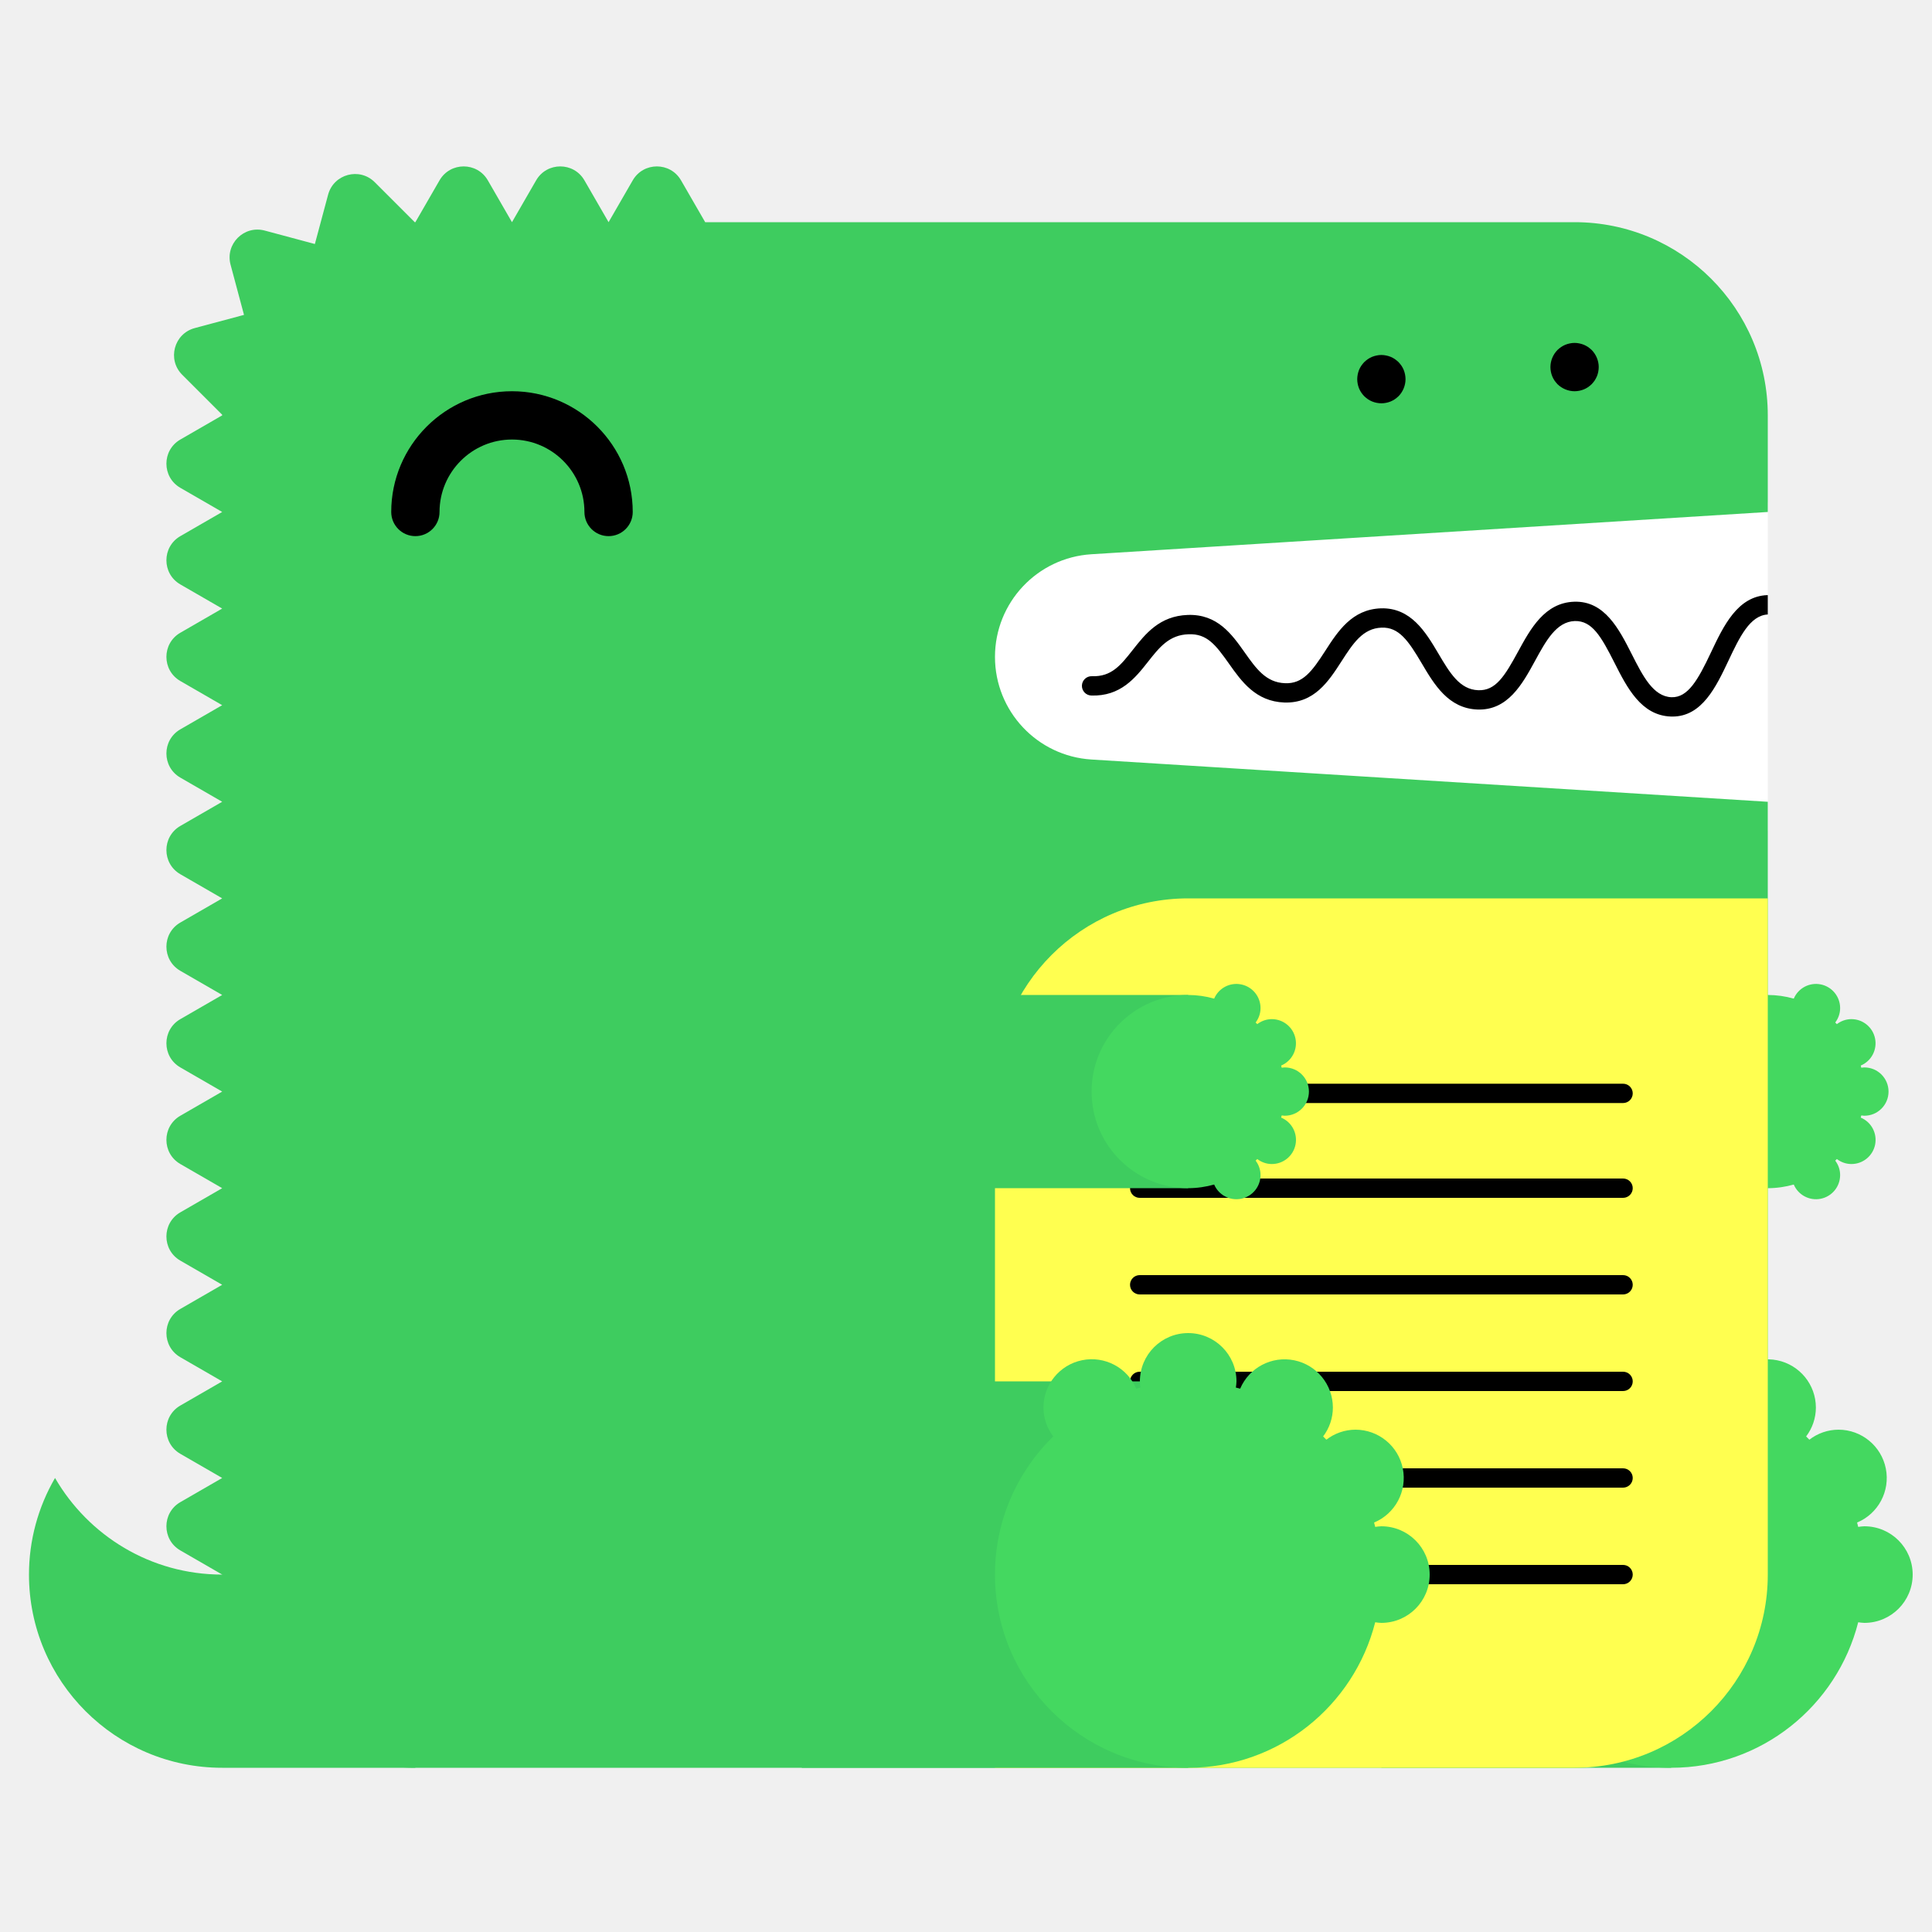
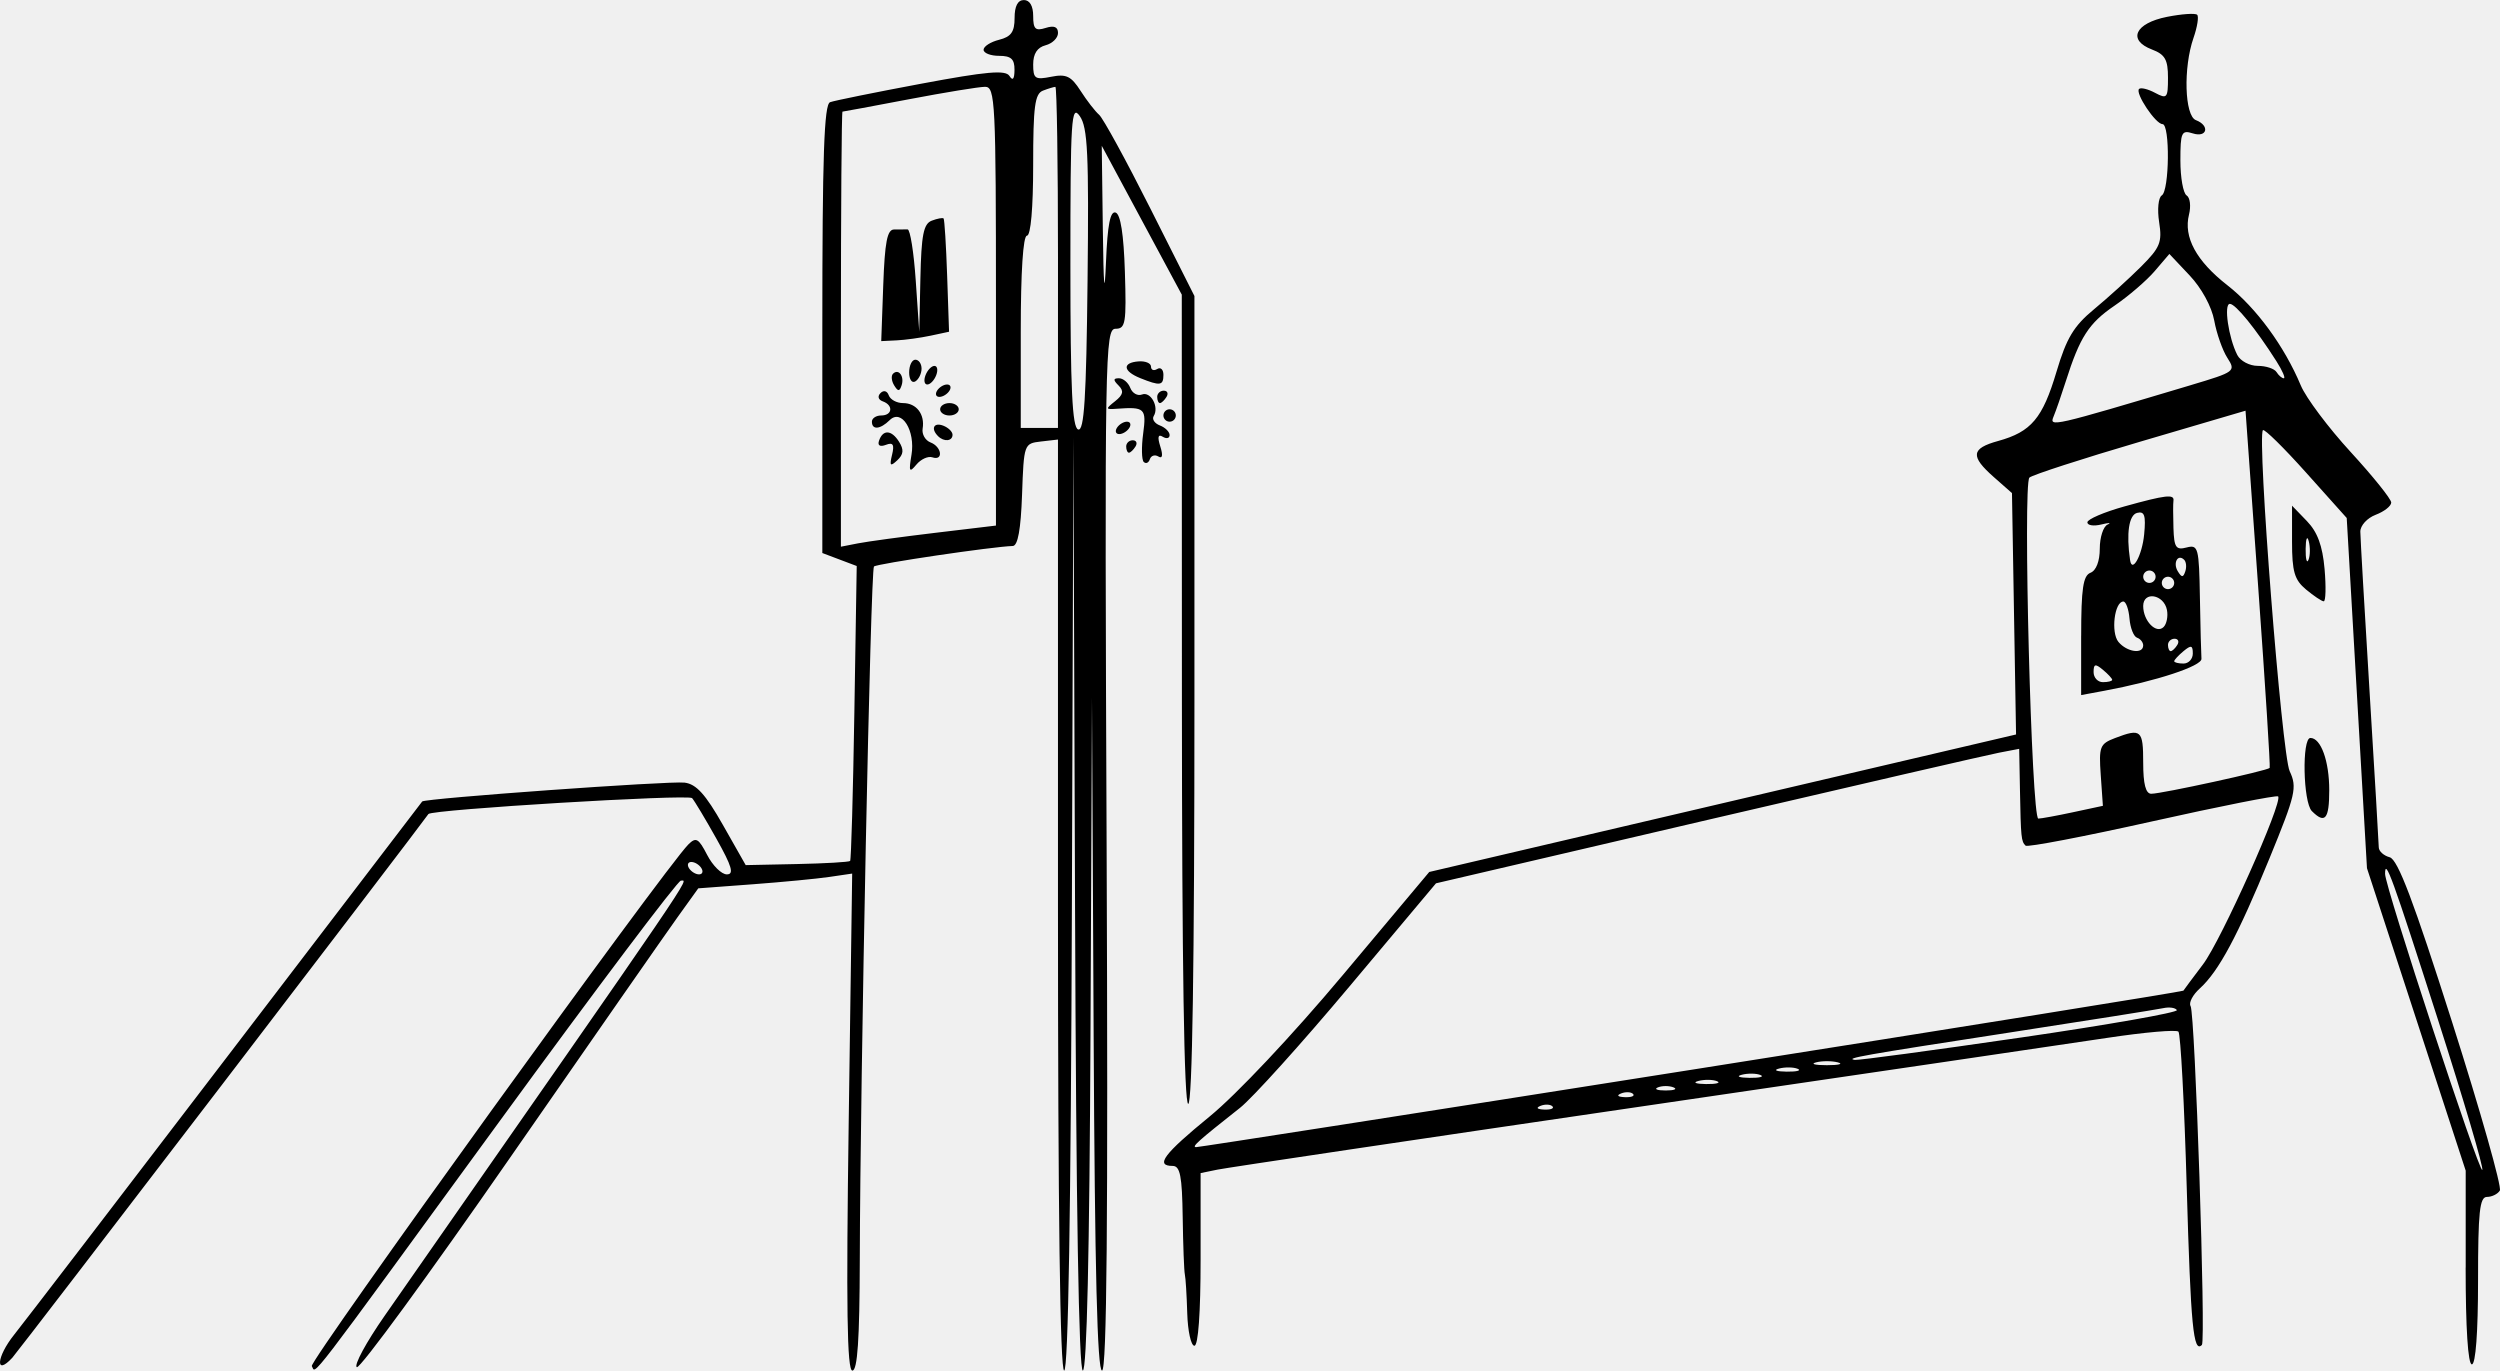
- <svg xmlns="http://www.w3.org/2000/svg" width="200" height="200" viewBox="0 0 200 200">
-   <g fill="none" fill-rule="evenodd">
-     <path fill="#FFF" d="M99 52h84v34H99z" />
-     <path d="M23 163c-7.398 0-13.843-4.027-17.303-10A19.886 19.886 0 0 0 3 163c0 11.046 8.954 20 20 20h20v-20H23z" fill="#3ECC5F" />
-     <path d="M112.98 57.376L183 53V43c0-11.046-8.954-20-20-20H73l-2.5-4.33c-1.112-1.925-3.889-1.925-5 0L63 23l-2.5-4.33c-1.111-1.925-3.889-1.925-5 0L53 23l-2.5-4.33c-1.111-1.925-3.889-1.925-5 0L43 23c-.022 0-.042.003-.065.003l-4.142-4.141c-1.57-1.571-4.252-.853-4.828 1.294l-1.369 5.104-5.192-1.392c-2.148-.575-4.111 1.389-3.535 3.536l1.39 5.193-5.102 1.367c-2.148.576-2.867 3.259-1.296 4.83l4.142 4.142c0 .021-.003.042-.003.064l-4.33 2.5c-1.925 1.111-1.925 3.889 0 5L23 53l-4.33 2.5c-1.925 1.111-1.925 3.889 0 5L23 63l-4.33 2.5c-1.925 1.111-1.925 3.889 0 5L23 73l-4.33 2.5c-1.925 1.111-1.925 3.889 0 5L23 83l-4.33 2.5c-1.925 1.111-1.925 3.889 0 5L23 93l-4.33 2.5c-1.925 1.111-1.925 3.889 0 5L23 103l-4.33 2.5c-1.925 1.111-1.925 3.889 0 5L23 113l-4.33 2.5c-1.925 1.111-1.925 3.889 0 5L23 123l-4.33 2.5c-1.925 1.111-1.925 3.889 0 5L23 133l-4.33 2.5c-1.925 1.111-1.925 3.889 0 5L23 143l-4.33 2.5c-1.925 1.111-1.925 3.889 0 5L23 153l-4.33 2.5c-1.925 1.111-1.925 3.889 0 5L23 163c0 11.046 8.954 20 20 20h120c11.046 0 20-8.954 20-20V83l-70.02-4.376A10.645 10.645 0 0 1 103 68c0-5.621 4.37-10.273 9.98-10.624" fill="#3ECC5F" />
-     <path fill="#3ECC5F" d="M143 183h30v-40h-30z" />
-     <path d="M193 158c-.219 0-.428.037-.639.064-.038-.15-.074-.301-.116-.451A5 5 0 0 0 190.32 148a4.96 4.96 0 0 0-3.016 1.036 26.531 26.531 0 0 0-.335-.336 4.955 4.955 0 0 0 1.011-2.987 5 5 0 0 0-9.599-1.959c-.148-.042-.297-.077-.445-.115.027-.211.064-.42.064-.639a5 5 0 0 0-5-5 5 5 0 0 0-5 5c0 .219.037.428.064.639-.148.038-.297.073-.445.115a4.998 4.998 0 0 0-9.599 1.959c0 1.125.384 2.151 1.011 2.987-3.717 3.632-6.031 8.693-6.031 14.3 0 11.046 8.954 20 20 20 9.339 0 17.16-6.41 19.361-15.064.211.027.42.064.639.064a5 5 0 0 0 5-5 5 5 0 0 0-5-5" fill="#44D860" />
-     <path fill="#3ECC5F" d="M153 123h30v-20h-30z" />
-     <path d="M193 115.5a2.5 2.5 0 1 0 0-5c-.109 0-.214.019-.319.032-.02-.075-.037-.15-.058-.225a2.501 2.501 0 0 0-.963-4.807c-.569 0-1.088.197-1.508.518a6.653 6.653 0 0 0-.168-.168c.314-.417.506-.931.506-1.494a2.5 2.5 0 0 0-4.8-.979A9.987 9.987 0 0 0 183 103c-5.522 0-10 4.478-10 10s4.478 10 10 10c.934 0 1.833-.138 2.69-.377a2.5 2.5 0 0 0 4.8-.979c0-.563-.192-1.077-.506-1.494.057-.055.113-.111.168-.168.42.321.939.518 1.508.518a2.5 2.5 0 0 0 .963-4.807c.021-.074.038-.15.058-.225.105.013.21.032.319.032" fill="#44D860" />
-     <path d="M63 55.5a2.5 2.5 0 0 1-2.5-2.5c0-4.136-3.364-7.5-7.5-7.5s-7.5 3.364-7.5 7.5a2.5 2.5 0 1 1-5 0c0-6.893 5.607-12.5 12.5-12.5S65.5 46.107 65.5 53a2.5 2.5 0 0 1-2.5 2.5" fill="#000" />
-     <path d="M103 183h60c11.046 0 20-8.954 20-20V93h-60c-11.046 0-20 8.954-20 20v70z" fill="#FFFF50" />
-     <path d="M168.02 124h-50.04a1 1 0 1 1 0-2h50.04a1 1 0 1 1 0 2m0 20h-50.04a1 1 0 1 1 0-2h50.04a1 1 0 1 1 0 2m0 20h-50.04a1 1 0 1 1 0-2h50.04a1 1 0 1 1 0 2m0-49.814h-50.04a1 1 0 1 1 0-2h50.04a1 1 0 1 1 0 2m0 19.814h-50.04a1 1 0 1 1 0-2h50.04a1 1 0 1 1 0 2m0 20h-50.04a1 1 0 1 1 0-2h50.04a1 1 0 1 1 0 2M183 61.611c-.012 0-.022-.006-.034-.005-3.09.105-4.552 3.196-5.842 5.923-1.346 2.85-2.387 4.703-4.093 4.647-1.889-.068-2.969-2.202-4.113-4.46-1.314-2.594-2.814-5.536-5.963-5.426-3.046.104-4.513 2.794-5.807 5.167-1.377 2.528-2.314 4.065-4.121 3.994-1.927-.07-2.951-1.805-4.136-3.813-1.321-2.236-2.848-4.75-5.936-4.664-2.994.103-4.465 2.385-5.763 4.4-1.373 2.13-2.335 3.428-4.165 3.351-1.973-.07-2.992-1.51-4.171-3.177-1.324-1.873-2.816-3.993-5.895-3.89-2.928.1-4.399 1.97-5.696 3.618-1.232 1.564-2.194 2.802-4.229 2.724a1 1 0 0 0-.072 2c3.017.101 4.545-1.8 5.872-3.487 1.177-1.496 2.193-2.787 4.193-2.855 1.926-.082 2.829 1.115 4.195 3.045 1.297 1.834 2.769 3.914 5.731 4.021 3.103.104 4.596-2.215 5.918-4.267 1.182-1.834 2.202-3.417 4.15-3.484 1.793-.067 2.769 1.35 4.145 3.681 1.297 2.197 2.766 4.686 5.787 4.796 3.125.108 4.634-2.62 5.949-5.035 1.139-2.088 2.214-4.06 4.119-4.126 1.793-.042 2.728 1.595 4.111 4.33 1.292 2.553 2.757 5.445 5.825 5.556l.169.003c3.064 0 4.518-3.075 5.805-5.794 1.139-2.41 2.217-4.68 4.067-4.773v-2z" fill="#000" />
-     <path fill="#3ECC5F" d="M83 183h40v-40H83z" />
-     <path d="M143 158c-.219 0-.428.037-.639.064-.038-.15-.074-.301-.116-.451A5 5 0 0 0 140.32 148a4.96 4.96 0 0 0-3.016 1.036 26.531 26.531 0 0 0-.335-.336 4.955 4.955 0 0 0 1.011-2.987 5 5 0 0 0-9.599-1.959c-.148-.042-.297-.077-.445-.115.027-.211.064-.42.064-.639a5 5 0 0 0-5-5 5 5 0 0 0-5 5c0 .219.037.428.064.639-.148.038-.297.073-.445.115a4.998 4.998 0 0 0-9.599 1.959c0 1.125.384 2.151 1.011 2.987-3.717 3.632-6.031 8.693-6.031 14.3 0 11.046 8.954 20 20 20 9.339 0 17.16-6.41 19.361-15.064.211.027.42.064.639.064a5 5 0 0 0 5-5 5 5 0 0 0-5-5" fill="#44D860" />
-     <path fill="#3ECC5F" d="M83 123h40v-20H83z" />
-     <path d="M133 115.5a2.5 2.5 0 1 0 0-5c-.109 0-.214.019-.319.032-.02-.075-.037-.15-.058-.225a2.501 2.501 0 0 0-.963-4.807c-.569 0-1.088.197-1.508.518a6.653 6.653 0 0 0-.168-.168c.314-.417.506-.931.506-1.494a2.5 2.5 0 0 0-4.8-.979A9.987 9.987 0 0 0 123 103c-5.522 0-10 4.478-10 10s4.478 10 10 10c.934 0 1.833-.138 2.69-.377a2.5 2.5 0 0 0 4.8-.979c0-.563-.192-1.077-.506-1.494.057-.055.113-.111.168-.168.42.321.939.518 1.508.518a2.5 2.5 0 0 0 .963-4.807c.021-.074.038-.15.058-.225.105.013.21.032.319.032" fill="#44D860" />
-     <path d="M143 41.75c-.16 0-.33-.02-.49-.05a2.52 2.52 0 0 1-.47-.14c-.15-.06-.29-.14-.431-.23-.13-.09-.259-.2-.38-.31-.109-.12-.219-.24-.309-.38s-.17-.28-.231-.43a2.619 2.619 0 0 1-.189-.96c0-.16.02-.33.05-.49.03-.16.08-.31.139-.47.061-.15.141-.29.231-.43.09-.13.2-.26.309-.38.121-.11.25-.22.38-.31.141-.09.281-.17.431-.23.149-.06.31-.11.47-.14.32-.07.65-.07.98 0 .159.03.32.08.47.14.149.06.29.14.43.23.13.09.259.2.38.31.11.12.22.25.31.38.09.14.17.28.23.43.06.16.11.31.14.47.029.16.05.33.05.49 0 .66-.271 1.31-.73 1.77-.121.11-.25.22-.38.31-.14.09-.281.17-.43.23a2.565 2.565 0 0 1-.96.19m20-1.25c-.66 0-1.3-.27-1.771-.73a3.802 3.802 0 0 1-.309-.38c-.09-.14-.17-.28-.231-.43a2.619 2.619 0 0 1-.189-.96c0-.66.27-1.3.729-1.77.121-.11.25-.22.38-.31.141-.09.281-.17.431-.23.149-.06.31-.11.47-.14.32-.07.66-.07.98 0 .159.03.32.08.47.14.149.06.29.14.43.23.13.09.259.2.38.31.459.47.73 1.11.73 1.77 0 .16-.021.33-.05.49-.03.16-.08.32-.14.47-.07.15-.14.29-.23.43-.09.13-.2.26-.31.38-.121.11-.25.22-.38.31-.14.09-.281.17-.43.23a2.565 2.565 0 0 1-.96.19" fill="#000" />
+ <svg xmlns="http://www.w3.org/2000/svg" id="svg8" version="1.1" viewBox="0 0 142.219 77.964" height="77.964mm" width="142.219mm">
+   <defs id="defs2" />
+   <g transform="translate(-167.1546,-197.1135)" id="layer1">
+     <path id="path4540" d="m 184.893,274.826 c -0.169,-0.274 20.098,-28.351 21.417,-29.67 0.439,-0.439 0.581,-0.36 1.076,0.597 0.313,0.606 0.816,1.102 1.116,1.102 0.424,0 0.292,-0.452 -0.591,-2.028 -0.625,-1.116 -1.248,-2.155 -1.384,-2.31 -0.205,-0.234 -14.83,0.648 -15.001,0.905 -0.388,0.584 -23.331,30.562 -23.671,30.93 -0.99,1.07 -0.906,-0.044 0.098,-1.302 0.581,-0.728 6.026,-7.832 12.1,-15.787 6.074,-7.955 11.078,-14.505 11.119,-14.555 0.144,-0.178 14.059,-1.179 14.925,-1.073 0.665,0.081 1.191,0.66 2.178,2.4 l 1.301,2.293 2.916,-0.061 c 1.604,-0.033 2.965,-0.113 3.024,-0.176 0.059,-0.064 0.167,-3.865 0.241,-8.447 l 0.134,-8.332 -0.978,-0.369 -0.978,-0.369 v -12.742 c 0,-9.871 0.099,-12.778 0.441,-12.905 0.243,-0.09 2.574,-0.563 5.181,-1.051 3.735,-0.699 4.799,-0.793 5.022,-0.443 0.189,0.298 0.284,0.184 0.288,-0.349 0.004,-0.613 -0.196,-0.794 -0.877,-0.794 -0.485,0 -0.882,-0.156 -0.882,-0.346 0,-0.19 0.397,-0.446 0.882,-0.567 0.686,-0.172 0.882,-0.448 0.882,-1.241 0,-0.672 0.181,-1.02 0.529,-1.02 0.333,0 0.529,0.336 0.529,0.906 0,0.745 0.125,0.866 0.706,0.682 0.484,-0.154 0.706,-0.063 0.706,0.288 0,0.281 -0.318,0.595 -0.706,0.696 -0.475,0.124 -0.706,0.481 -0.706,1.091 0,0.812 0.106,0.885 1.026,0.701 0.856,-0.171 1.132,-0.038 1.671,0.803 0.355,0.554 0.829,1.166 1.054,1.36 0.225,0.194 1.536,2.593 2.915,5.332 l 2.507,4.979 v 22.979 c 0,15.084 -0.121,22.979 -0.353,22.979 -0.232,0 -0.355,-7.913 -0.36,-23.019 l -0.007,-23.019 -2.276,-4.233 -2.276,-4.233 0.061,4.763 c 0.043,3.345 0.097,3.889 0.181,1.828 0.085,-2.096 0.241,-2.895 0.546,-2.794 0.282,0.093 0.461,1.239 0.528,3.376 0.091,2.909 0.038,3.235 -0.529,3.235 -0.602,-5e-5 -0.625,1.364 -0.51,29.633 0.086,21.121 0.011,29.633 -0.262,29.633 -0.269,0 -0.41,-5.687 -0.477,-19.138 l -0.094,-19.138 -0.085,19.138 c -0.055,12.385 -0.209,19.138 -0.436,19.138 -0.228,0 -0.383,-9.259 -0.443,-26.547 l -0.093,-26.547 -0.086,26.547 c -0.056,17.405 -0.207,26.547 -0.439,26.547 -0.232,0 -0.353,-9.062 -0.353,-26.482 v -26.482 l -0.97,0.112 c -0.961,0.111 -0.971,0.138 -1.073,3.022 -0.07,1.977 -0.239,2.914 -0.529,2.922 -1.112,0.029 -7.737,1.008 -7.896,1.167 -0.192,0.192 -0.78,29 -0.806,39.48 -0.011,4.486 -0.131,6.262 -0.422,6.262 -0.304,0 -0.357,-3.579 -0.209,-14.137 l 0.198,-14.137 -1.29,0.19 c -0.71,0.105 -2.679,0.294 -4.378,0.42 l -3.087,0.23 -1.174,1.634 c -0.646,0.899 -4.945,7.072 -9.554,13.719 -4.609,6.647 -8.523,11.997 -8.698,11.888 -0.175,-0.108 0.534,-1.419 1.576,-2.913 18.098,-25.949 17.292,-24.765 16.859,-24.765 -0.181,0 -4.816,6.152 -10.3,13.67 -11.266,15.445 -10.437,14.363 -10.693,13.948 z m 22.162,-28.324 c -0.12,-0.194 -0.377,-0.353 -0.571,-0.353 -0.194,0 -0.255,0.159 -0.135,0.353 0.12,0.194 0.377,0.353 0.571,0.353 0.194,0 0.255,-0.159 0.135,-0.353 z m 13.317,-19.079 3.44,-0.411 v -12.48 c 0,-11.656 -0.041,-12.48 -0.618,-12.48 -0.34,0 -2.284,0.318 -4.321,0.706 -2.037,0.388 -3.743,0.706 -3.792,0.706 -0.049,0 -0.089,5.569 -0.089,12.375 v 12.375 l 0.97,-0.19 c 0.534,-0.105 2.518,-0.375 4.41,-0.601 z m -1.366,-4.425 c 0.232,-1.387 -0.559,-2.654 -1.239,-1.984 -0.538,0.531 -1.012,0.572 -1.012,0.088 0,-0.194 0.238,-0.353 0.529,-0.353 0.64,0 0.704,-0.584 0.088,-0.804 -0.257,-0.092 -0.31,-0.288 -0.128,-0.47 0.182,-0.182 0.379,-0.128 0.47,0.128 0.087,0.243 0.452,0.441 0.813,0.441 0.762,0 1.249,0.636 1.114,1.456 -0.052,0.316 0.151,0.668 0.45,0.783 0.645,0.248 0.744,1.063 0.103,0.847 -0.243,-0.082 -0.651,0.104 -0.907,0.412 -0.402,0.483 -0.441,0.407 -0.282,-0.543 z m -1.103,-0.017 c 0.14,-0.582 0.055,-0.718 -0.353,-0.561 -0.332,0.127 -0.482,0.04 -0.392,-0.229 0.218,-0.654 0.709,-0.633 1.139,0.049 0.287,0.455 0.262,0.721 -0.098,1.058 -0.399,0.374 -0.45,0.319 -0.297,-0.317 z m 2.616,-1.055 c -0.428,-0.428 -0.244,-0.804 0.294,-0.598 0.291,0.112 0.529,0.345 0.529,0.518 0,0.37 -0.486,0.417 -0.823,0.08 z m 0.118,-1.529 c 0,-0.194 0.238,-0.353 0.529,-0.353 0.291,0 0.529,0.159 0.529,0.353 0,0.194 -0.238,0.353 -0.529,0.353 -0.291,0 -0.529,-0.159 -0.529,-0.353 z m -0.176,-1.058 c 0.12,-0.194 0.377,-0.353 0.571,-0.353 0.194,0 0.255,0.159 0.135,0.353 -0.12,0.194 -0.377,0.353 -0.571,0.353 -0.194,0 -0.255,-0.159 -0.135,-0.353 z m -2.44,-0.305 c -0.152,-0.246 -0.181,-0.542 -0.065,-0.659 0.316,-0.316 0.66,0.149 0.489,0.66 -0.119,0.358 -0.203,0.358 -0.425,-10e-4 z m 0.853,-0.732 c 0,-0.4 0.159,-0.726 0.353,-0.726 0.194,0 0.353,0.229 0.353,0.508 0,0.28 -0.159,0.606 -0.353,0.726 -0.194,0.12 -0.353,-0.109 -0.353,-0.508 z m 0.931,0.156 c 0.112,-0.291 0.34,-0.529 0.507,-0.529 0.167,0 0.213,0.238 0.101,0.529 -0.112,0.291 -0.34,0.529 -0.507,0.529 -0.167,0 -0.213,-0.238 -0.101,-0.529 z m -2.405,-5.114 c 0.088,-2.465 0.226,-3.176 0.617,-3.176 0.277,0 0.623,-0.002 0.769,-0.004 0.146,-0.002 0.354,1.307 0.463,2.91 l 0.199,2.914 0.066,-3.049 c 0.053,-2.463 0.177,-3.092 0.645,-3.272 0.319,-0.122 0.622,-0.179 0.674,-0.126 0.052,0.053 0.143,1.525 0.203,3.27 l 0.108,3.174 -1.047,0.224 c -0.576,0.123 -1.444,0.243 -1.929,0.267 l -0.882,0.043 z m 11.182,-9.624 c -0.484,-0.692 -0.535,0.112 -0.535,8.457 0,7.063 0.103,9.256 0.441,9.368 0.343,0.115 0.462,-1.763 0.535,-8.457 0.079,-7.229 0.009,-8.726 -0.441,-9.368 z m -1.241,8.036 c 0,-5.336 -0.066,-9.701 -0.148,-9.701 -0.081,0 -0.399,0.096 -0.706,0.214 -0.464,0.178 -0.558,0.894 -0.558,4.233 0,2.444 -0.138,4.019 -0.353,4.019 -0.22,0 -0.353,2.058 -0.353,5.468 v 5.468 h 1.058 1.058 z m 80.081,57.462 v -5.509 l -2.808,-8.603 -2.808,-8.603 -0.576,-9.961 -0.576,-9.961 -2.306,-2.576 c -1.268,-1.417 -2.375,-2.506 -2.46,-2.421 -0.346,0.346 1.072,18.437 1.521,19.401 0.432,0.926 0.341,1.319 -1.141,4.939 -1.807,4.414 -2.893,6.443 -3.972,7.42 -0.404,0.365 -0.639,0.817 -0.524,1.004 0.254,0.411 0.875,19.043 0.643,19.275 -0.486,0.486 -0.635,-1.06 -0.862,-8.942 -0.137,-4.762 -0.35,-8.758 -0.473,-8.88 -0.123,-0.123 -1.934,0.035 -4.024,0.351 -2.091,0.316 -14.12,2.087 -26.731,3.936 -12.612,1.849 -23.367,3.451 -23.901,3.561 l -0.97,0.199 v 4.911 c 0,3.039 -0.134,4.911 -0.353,4.911 -0.194,0 -0.377,-0.833 -0.407,-1.852 -0.03,-1.019 -0.091,-2.011 -0.136,-2.205 -0.045,-0.194 -0.1,-1.662 -0.123,-3.263 -0.033,-2.334 -0.146,-2.91 -0.57,-2.91 -1.016,0 -0.51,-0.676 2.102,-2.811 1.528,-1.248 4.7,-4.617 7.563,-8.031 l 4.931,-5.88 16.691,-3.911 16.691,-3.911 -0.116,-6.866 -0.116,-6.866 -1.03,-0.908 c -1.352,-1.191 -1.3,-1.631 0.246,-2.057 1.878,-0.519 2.528,-1.289 3.315,-3.933 0.573,-1.924 0.979,-2.601 2.138,-3.56 0.787,-0.651 1.987,-1.74 2.668,-2.419 1.092,-1.09 1.214,-1.388 1.035,-2.536 -0.113,-0.722 -0.046,-1.399 0.15,-1.52 0.436,-0.269 0.474,-4.057 0.041,-4.057 -0.393,0 -1.569,-1.764 -1.334,-1.999 0.096,-0.096 0.505,0.003 0.91,0.219 0.682,0.365 0.736,0.302 0.736,-0.862 0,-1.024 -0.167,-1.319 -0.908,-1.601 -1.411,-0.536 -0.969,-1.498 0.854,-1.859 0.841,-0.166 1.612,-0.219 1.714,-0.117 0.102,0.102 0.008,0.693 -0.208,1.314 -0.588,1.687 -0.508,4.432 0.136,4.679 0.808,0.31 0.644,1.015 -0.176,0.754 -0.641,-0.204 -0.706,-0.063 -0.706,1.543 0,0.972 0.159,1.865 0.354,1.986 0.195,0.12 0.256,0.609 0.136,1.086 -0.323,1.288 0.413,2.643 2.188,4.028 1.634,1.275 3.241,3.47 4.171,5.695 0.293,0.702 1.571,2.408 2.839,3.789 1.268,1.382 2.306,2.674 2.306,2.873 0,0.198 -0.397,0.511 -0.882,0.695 -0.488,0.185 -0.879,0.615 -0.876,0.961 0.003,0.344 0.239,4.436 0.525,9.093 0.286,4.657 0.522,8.647 0.524,8.867 0.002,0.22 0.282,0.473 0.621,0.563 0.463,0.122 1.352,2.469 3.553,9.382 1.615,5.071 2.836,9.382 2.713,9.58 -0.123,0.198 -0.451,0.36 -0.731,0.36 -0.418,0 -0.508,0.851 -0.508,4.763 0,2.94 -0.135,4.763 -0.353,4.763 -0.22,0 -0.353,-2.072 -0.353,-5.509 z m -1.585,-14.12 c -2.606,-8.127 -3.001,-9.214 -3.001,-8.268 0,0.73 5.35,17.02 5.53,16.84 0.092,-0.092 -1.047,-3.949 -2.529,-8.572 z m -42.445,2.87 c 15.358,-2.426 27.945,-4.45 27.971,-4.498 0.026,-0.048 0.529,-0.721 1.116,-1.498 1.038,-1.37 4.566,-9.259 4.272,-9.553 -0.08,-0.08 -3.304,0.559 -7.163,1.421 -3.859,0.862 -7.101,1.483 -7.204,1.381 -0.248,-0.248 -0.268,-0.443 -0.319,-3.171 l -0.044,-2.337 -1.147,0.22 c -0.631,0.121 -8.095,1.842 -16.588,3.825 l -15.441,3.605 -4.934,5.881 c -2.714,3.235 -5.51,6.335 -6.214,6.891 -2.389,1.886 -2.773,2.229 -2.501,2.237 0.149,0.004 12.837,-1.977 28.195,-4.404 z m -7.924,2.082 c -0.117,-0.117 -0.421,-0.13 -0.676,-0.028 -0.281,0.113 -0.198,0.196 0.213,0.213 0.372,0.015 0.58,-0.068 0.463,-0.185 z m 4.586,-0.706 c -0.117,-0.117 -0.421,-0.13 -0.676,-0.028 -0.281,0.113 -0.198,0.196 0.213,0.213 0.372,0.015 0.58,-0.068 0.463,-0.185 z m 2.3,-0.373 c -0.243,-0.098 -0.639,-0.098 -0.882,0 -0.243,0.098 -0.044,0.178 0.441,0.178 0.485,0 0.683,-0.08 0.441,-0.178 z m 2.476,-0.351 c -0.239,-0.097 -0.715,-0.103 -1.058,-0.013 -0.343,0.089 -0.148,0.169 0.434,0.176 0.582,0.007 0.863,-0.066 0.624,-0.163 z m 2.469,-0.353 c -0.239,-0.097 -0.715,-0.103 -1.058,-0.013 -0.343,0.089 -0.148,0.169 0.434,0.176 0.582,0.007 0.863,-0.066 0.624,-0.163 z m 2.117,-0.353 c -0.239,-0.097 -0.715,-0.103 -1.058,-0.013 -0.343,0.089 -0.148,0.169 0.434,0.176 0.582,0.007 0.863,-0.066 0.624,-0.163 z m 2.286,-0.365 c -0.34,-0.089 -0.895,-0.089 -1.235,0 -0.34,0.089 -0.062,0.161 0.617,0.161 0.679,0 0.957,-0.073 0.617,-0.161 z m 10.382,-1.407 c 4.982,-0.727 8.991,-1.432 8.907,-1.567 -0.083,-0.135 -0.429,-0.185 -0.769,-0.111 -0.339,0.074 -4.268,0.697 -8.731,1.385 -8.435,1.3 -9.408,1.472 -8.819,1.56 0.194,0.029 4.429,-0.541 9.412,-1.268 z m 3.006,-12.824 1.693,-0.363 -0.122,-1.75 c -0.113,-1.619 -0.052,-1.776 0.817,-2.107 1.483,-0.564 1.598,-0.462 1.598,1.407 0,1.213 0.143,1.764 0.459,1.764 0.595,0 6.634,-1.319 6.736,-1.471 0.043,-0.064 -0.248,-4.662 -0.648,-10.219 l -0.726,-10.102 -5.997,1.764 c -3.298,0.97 -6.132,1.889 -6.297,2.042 -0.38,0.351 0.118,19.398 0.507,19.398 0.158,0 1.05,-0.163 1.981,-0.363 z m 0.458,-10.039 c 0,-2.678 0.11,-3.421 0.529,-3.582 0.323,-0.124 0.529,-0.658 0.529,-1.371 0,-0.642 0.198,-1.259 0.441,-1.37 0.243,-0.111 0.084,-0.114 -0.353,-0.006 -0.437,0.108 -0.794,0.053 -0.794,-0.122 0,-0.175 0.95,-0.583 2.111,-0.906 2.349,-0.653 2.847,-0.711 2.786,-0.322 -0.023,0.146 -0.023,0.845 0,1.554 0.036,1.107 0.142,1.264 0.747,1.105 0.662,-0.173 0.709,0.001 0.758,2.855 0.029,1.672 0.069,3.236 0.088,3.475 0.033,0.413 -2.568,1.271 -5.521,1.82 l -1.323,0.246 v -3.378 z m 1.764,2.508 c 0,-0.073 -0.238,-0.331 -0.529,-0.572 -0.433,-0.36 -0.529,-0.336 -0.529,0.133 0,0.315 0.238,0.572 0.529,0.572 0.291,0 0.529,-0.06 0.529,-0.133 z m 4.586,-1.498 c 0,-0.469 -0.096,-0.493 -0.529,-0.133 -0.291,0.242 -0.529,0.499 -0.529,0.572 0,0.073 0.238,0.133 0.529,0.133 0.291,0 0.529,-0.258 0.529,-0.572 z m -2.822,-0.457 c 0,-0.178 -0.157,-0.376 -0.35,-0.441 -0.192,-0.065 -0.386,-0.554 -0.43,-1.088 -0.044,-0.534 -0.201,-0.97 -0.349,-0.97 -0.506,0 -0.72,1.766 -0.279,2.298 0.48,0.578 1.407,0.711 1.407,0.201 z m 1.94,-0.029 c 0.12,-0.194 0.05,-0.353 -0.156,-0.353 -0.205,0 -0.374,0.159 -0.374,0.353 0,0.194 0.07,0.353 0.156,0.353 0.086,0 0.254,-0.159 0.374,-0.353 z m -0.588,-1.987 c -0.172,-0.895 -1.352,-1.092 -1.352,-0.226 0,0.847 0.744,1.61 1.162,1.192 0.173,-0.173 0.259,-0.608 0.19,-0.966 z m 0.412,-1.541 c 0,-0.194 -0.159,-0.353 -0.353,-0.353 -0.194,0 -0.353,0.159 -0.353,0.353 0,0.194 0.159,0.353 0.353,0.353 0.194,0 0.353,-0.159 0.353,-0.353 z m -1.058,-0.353 c 0,-0.194 -0.159,-0.353 -0.353,-0.353 -0.194,0 -0.353,0.159 -0.353,0.353 0,0.194 0.159,0.353 0.353,0.353 0.194,0 0.353,-0.159 0.353,-0.353 z m 1.624,-0.963 c -0.359,-0.359 -0.654,0.181 -0.36,0.657 0.222,0.36 0.305,0.36 0.425,0.001 0.082,-0.245 0.053,-0.542 -0.065,-0.659 z m -2.275,-1.449 c 0.103,-1.077 0.019,-1.329 -0.404,-1.219 -0.465,0.122 -0.62,1.162 -0.398,2.682 0.113,0.778 0.689,-0.271 0.802,-1.463 z m 2.678,-8.495 c 2.498,-0.746 2.545,-0.782 2.055,-1.543 -0.276,-0.429 -0.612,-1.384 -0.747,-2.123 -0.144,-0.788 -0.722,-1.849 -1.399,-2.566 l -1.153,-1.223 -0.837,0.979 c -0.461,0.538 -1.487,1.421 -2.281,1.962 -1.467,0.999 -1.974,1.786 -2.776,4.309 -0.247,0.776 -0.558,1.674 -0.692,1.995 -0.258,0.618 -0.124,0.587 7.83,-1.789 z m 4.846,-1.352 c -1.171,-1.842 -2.324,-3.263 -2.649,-3.263 -0.358,0 -0.077,1.931 0.424,2.91 0.174,0.34 0.697,0.617 1.164,0.617 0.467,0 0.947,0.159 1.067,0.353 0.12,0.194 0.306,0.353 0.414,0.353 0.108,0 -0.081,-0.437 -0.42,-0.97 z m 2.017,25.594 c -0.502,-0.502 -0.575,-4.163 -0.083,-4.163 0.597,0 1.071,1.315 1.071,2.975 0,1.647 -0.24,1.935 -0.988,1.187 z m -0.335,-12.61 c -0.656,-0.547 -0.794,-1.018 -0.794,-2.714 v -2.052 l 0.844,0.874 c 0.604,0.625 0.89,1.401 1.007,2.726 0.089,1.019 0.067,1.847 -0.05,1.84 -0.117,-0.006 -0.57,-0.31 -1.007,-0.674 z m 0.156,-2.747 c -0.089,-0.343 -0.169,-0.148 -0.176,0.434 -0.007,0.582 0.066,0.863 0.163,0.624 0.097,-0.239 0.103,-0.715 0.013,-1.058 z m -66.273,-4.505 c -0.121,-0.121 -0.137,-0.846 -0.034,-1.61 0.193,-1.442 0.096,-1.535 -1.494,-1.419 -0.655,0.048 -0.663,0.017 -0.1,-0.43 0.461,-0.367 0.507,-0.58 0.194,-0.893 -0.313,-0.313 -0.307,-0.411 0.023,-0.411 0.239,0 0.529,0.247 0.645,0.549 0.116,0.302 0.415,0.471 0.665,0.375 0.498,-0.191 0.988,0.709 0.668,1.226 -0.11,0.178 0.048,0.419 0.352,0.535 0.303,0.116 0.552,0.363 0.552,0.547 0,0.185 -0.176,0.227 -0.391,0.095 -0.266,-0.164 -0.31,0.012 -0.139,0.553 0.161,0.507 0.122,0.713 -0.108,0.571 -0.198,-0.123 -0.417,-0.053 -0.486,0.154 -0.069,0.207 -0.225,0.278 -0.346,0.156 z m -0.999,-0.882 c 0,-0.194 0.168,-0.353 0.374,-0.353 0.205,0 0.275,0.159 0.156,0.353 -0.12,0.194 -0.288,0.353 -0.374,0.353 -0.086,0 -0.156,-0.159 -0.156,-0.353 z m -0.529,-1.058 c 0.12,-0.194 0.377,-0.353 0.571,-0.353 0.194,0 0.255,0.159 0.135,0.353 -0.12,0.194 -0.377,0.353 -0.571,0.353 -0.194,0 -0.255,-0.159 -0.135,-0.353 z m 2.646,-0.706 c 0,-0.194 0.159,-0.353 0.353,-0.353 0.194,0 0.353,0.159 0.353,0.353 0,0.194 -0.159,0.353 -0.353,0.353 -0.194,0 -0.353,-0.159 -0.353,-0.353 z m -0.353,-1.058 c 0,-0.194 0.168,-0.353 0.374,-0.353 0.205,0 0.275,0.159 0.156,0.353 -0.12,0.194 -0.288,0.353 -0.374,0.353 -0.086,0 -0.156,-0.159 -0.156,-0.353 z m -0.97,-1.069 c -0.984,-0.395 -1.029,-0.88 -0.088,-0.95 0.388,-0.029 0.706,0.105 0.706,0.299 0,0.193 0.159,0.254 0.353,0.134 0.194,-0.12 0.353,0.029 0.353,0.332 0,0.618 -0.185,0.644 -1.323,0.186 z" style="fill:#000000;stroke-width:0.353" />
  </g>
</svg>
